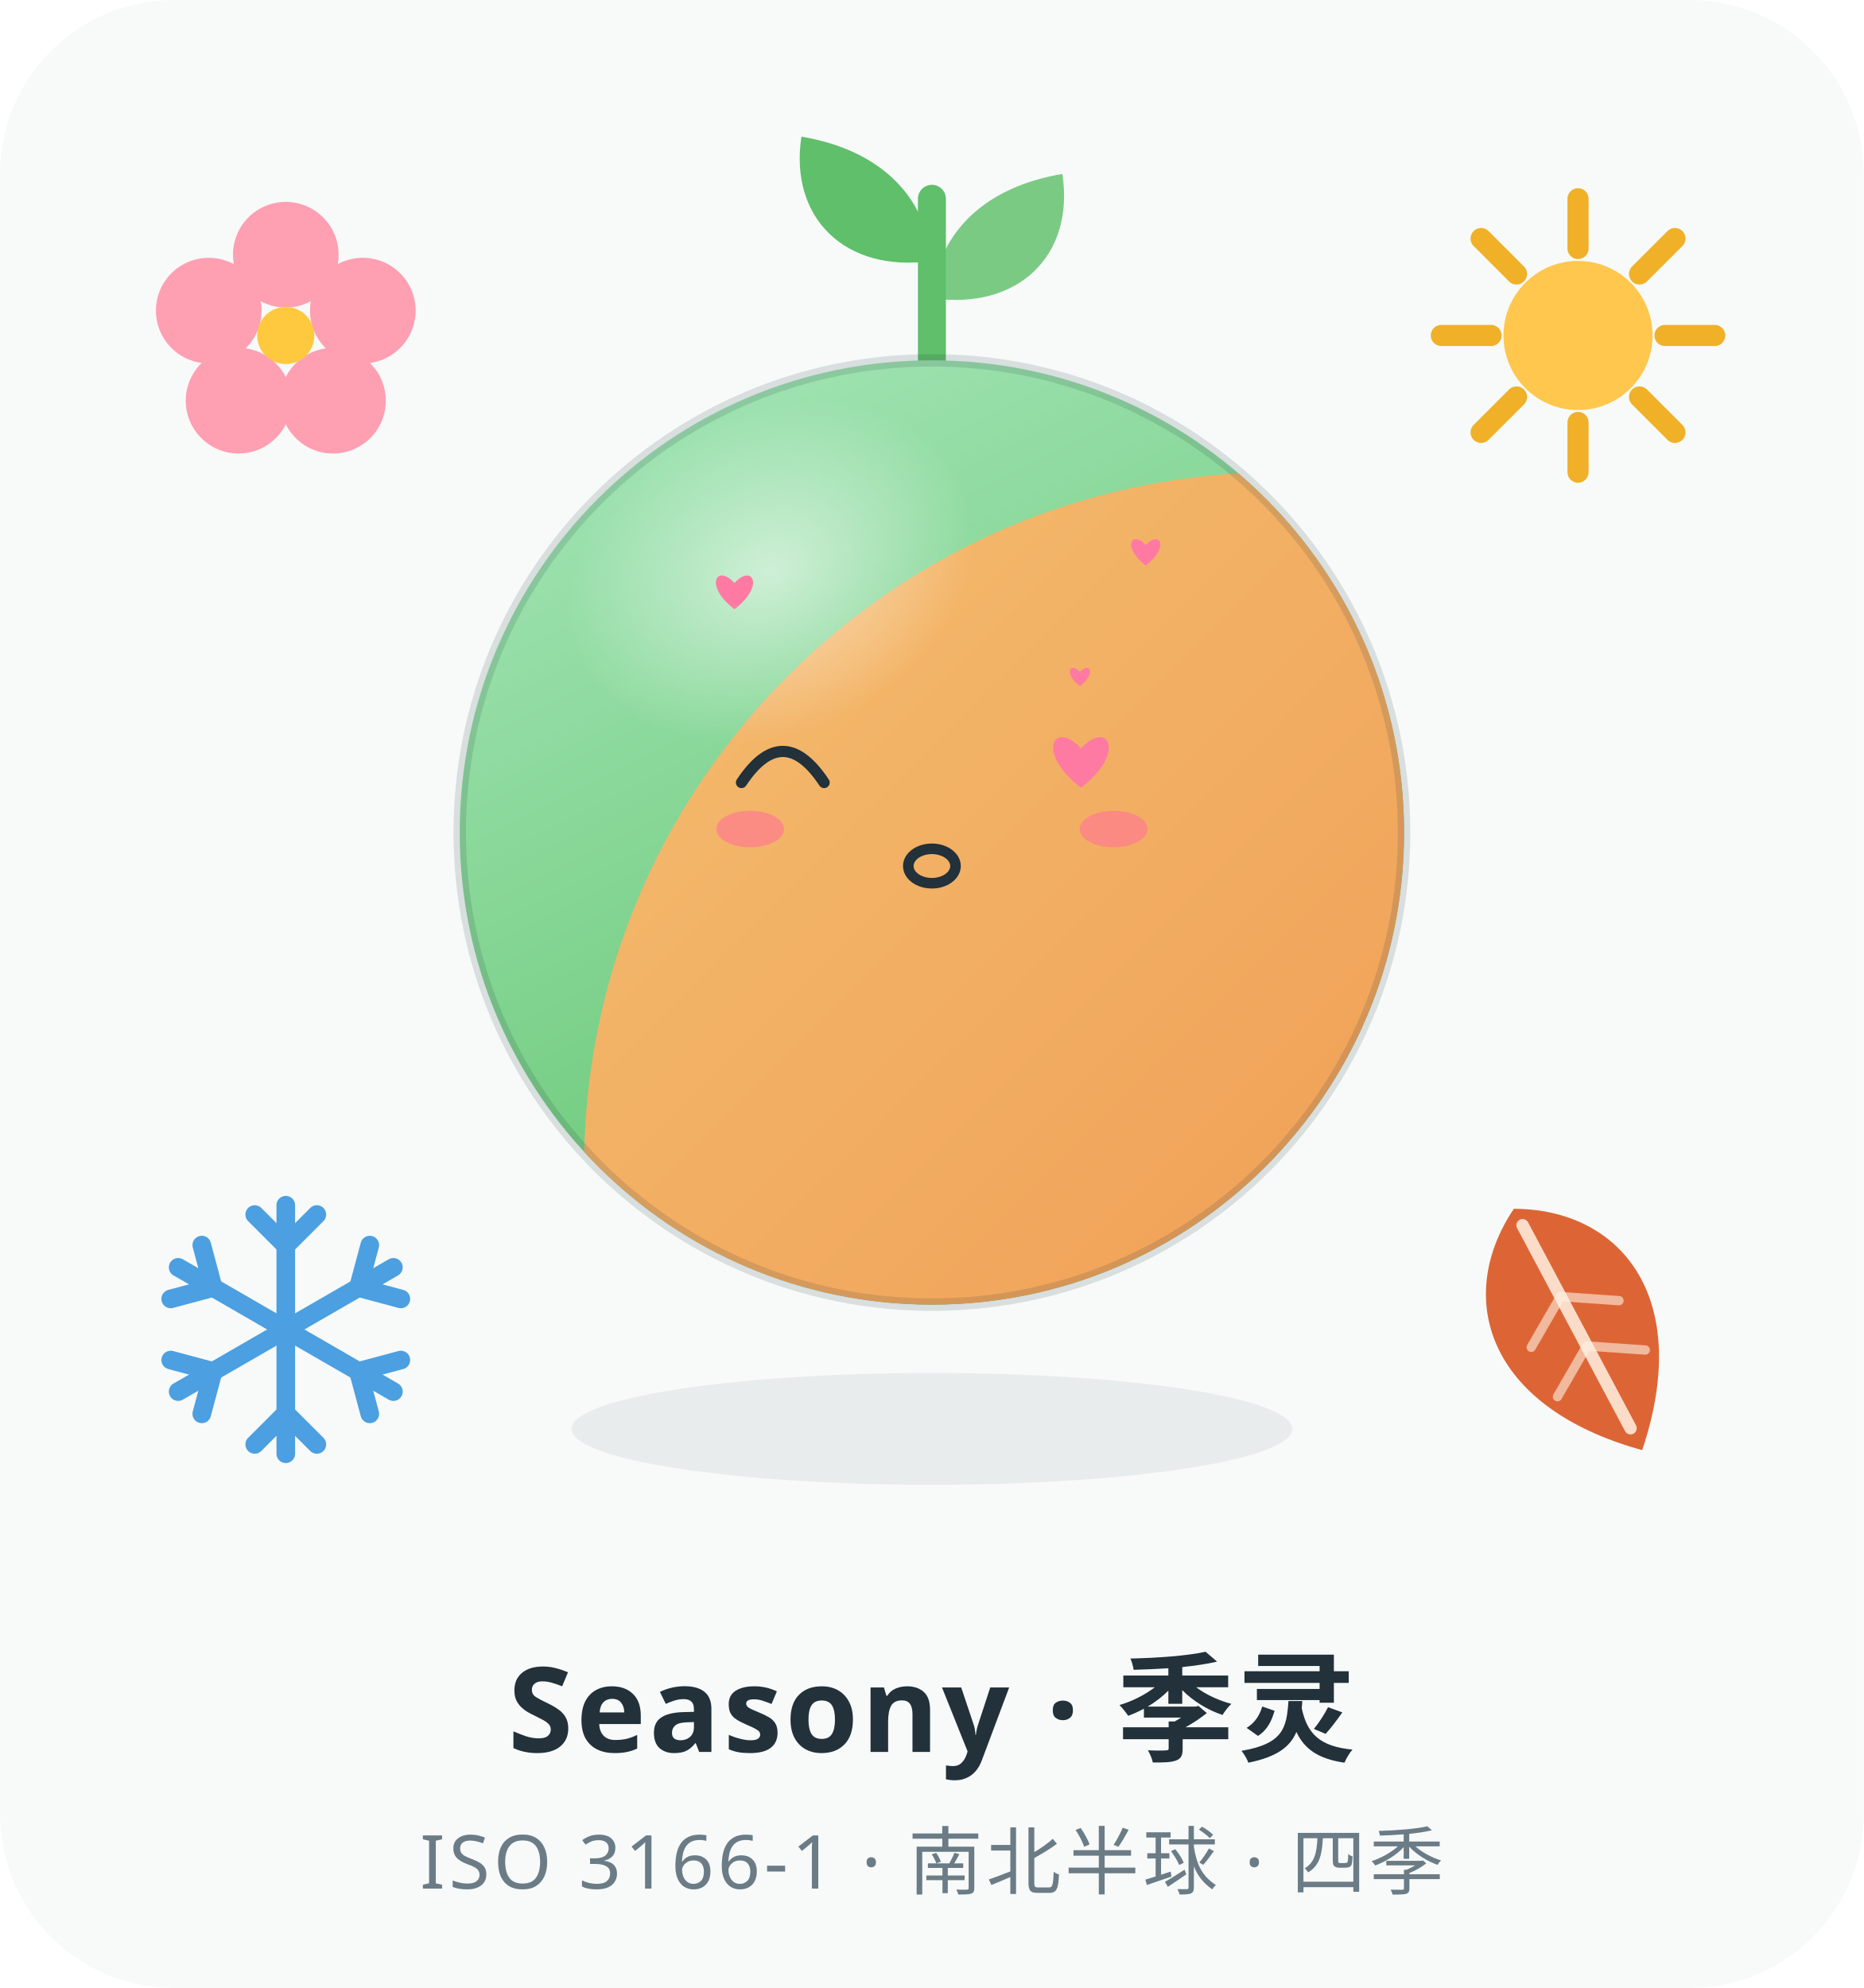
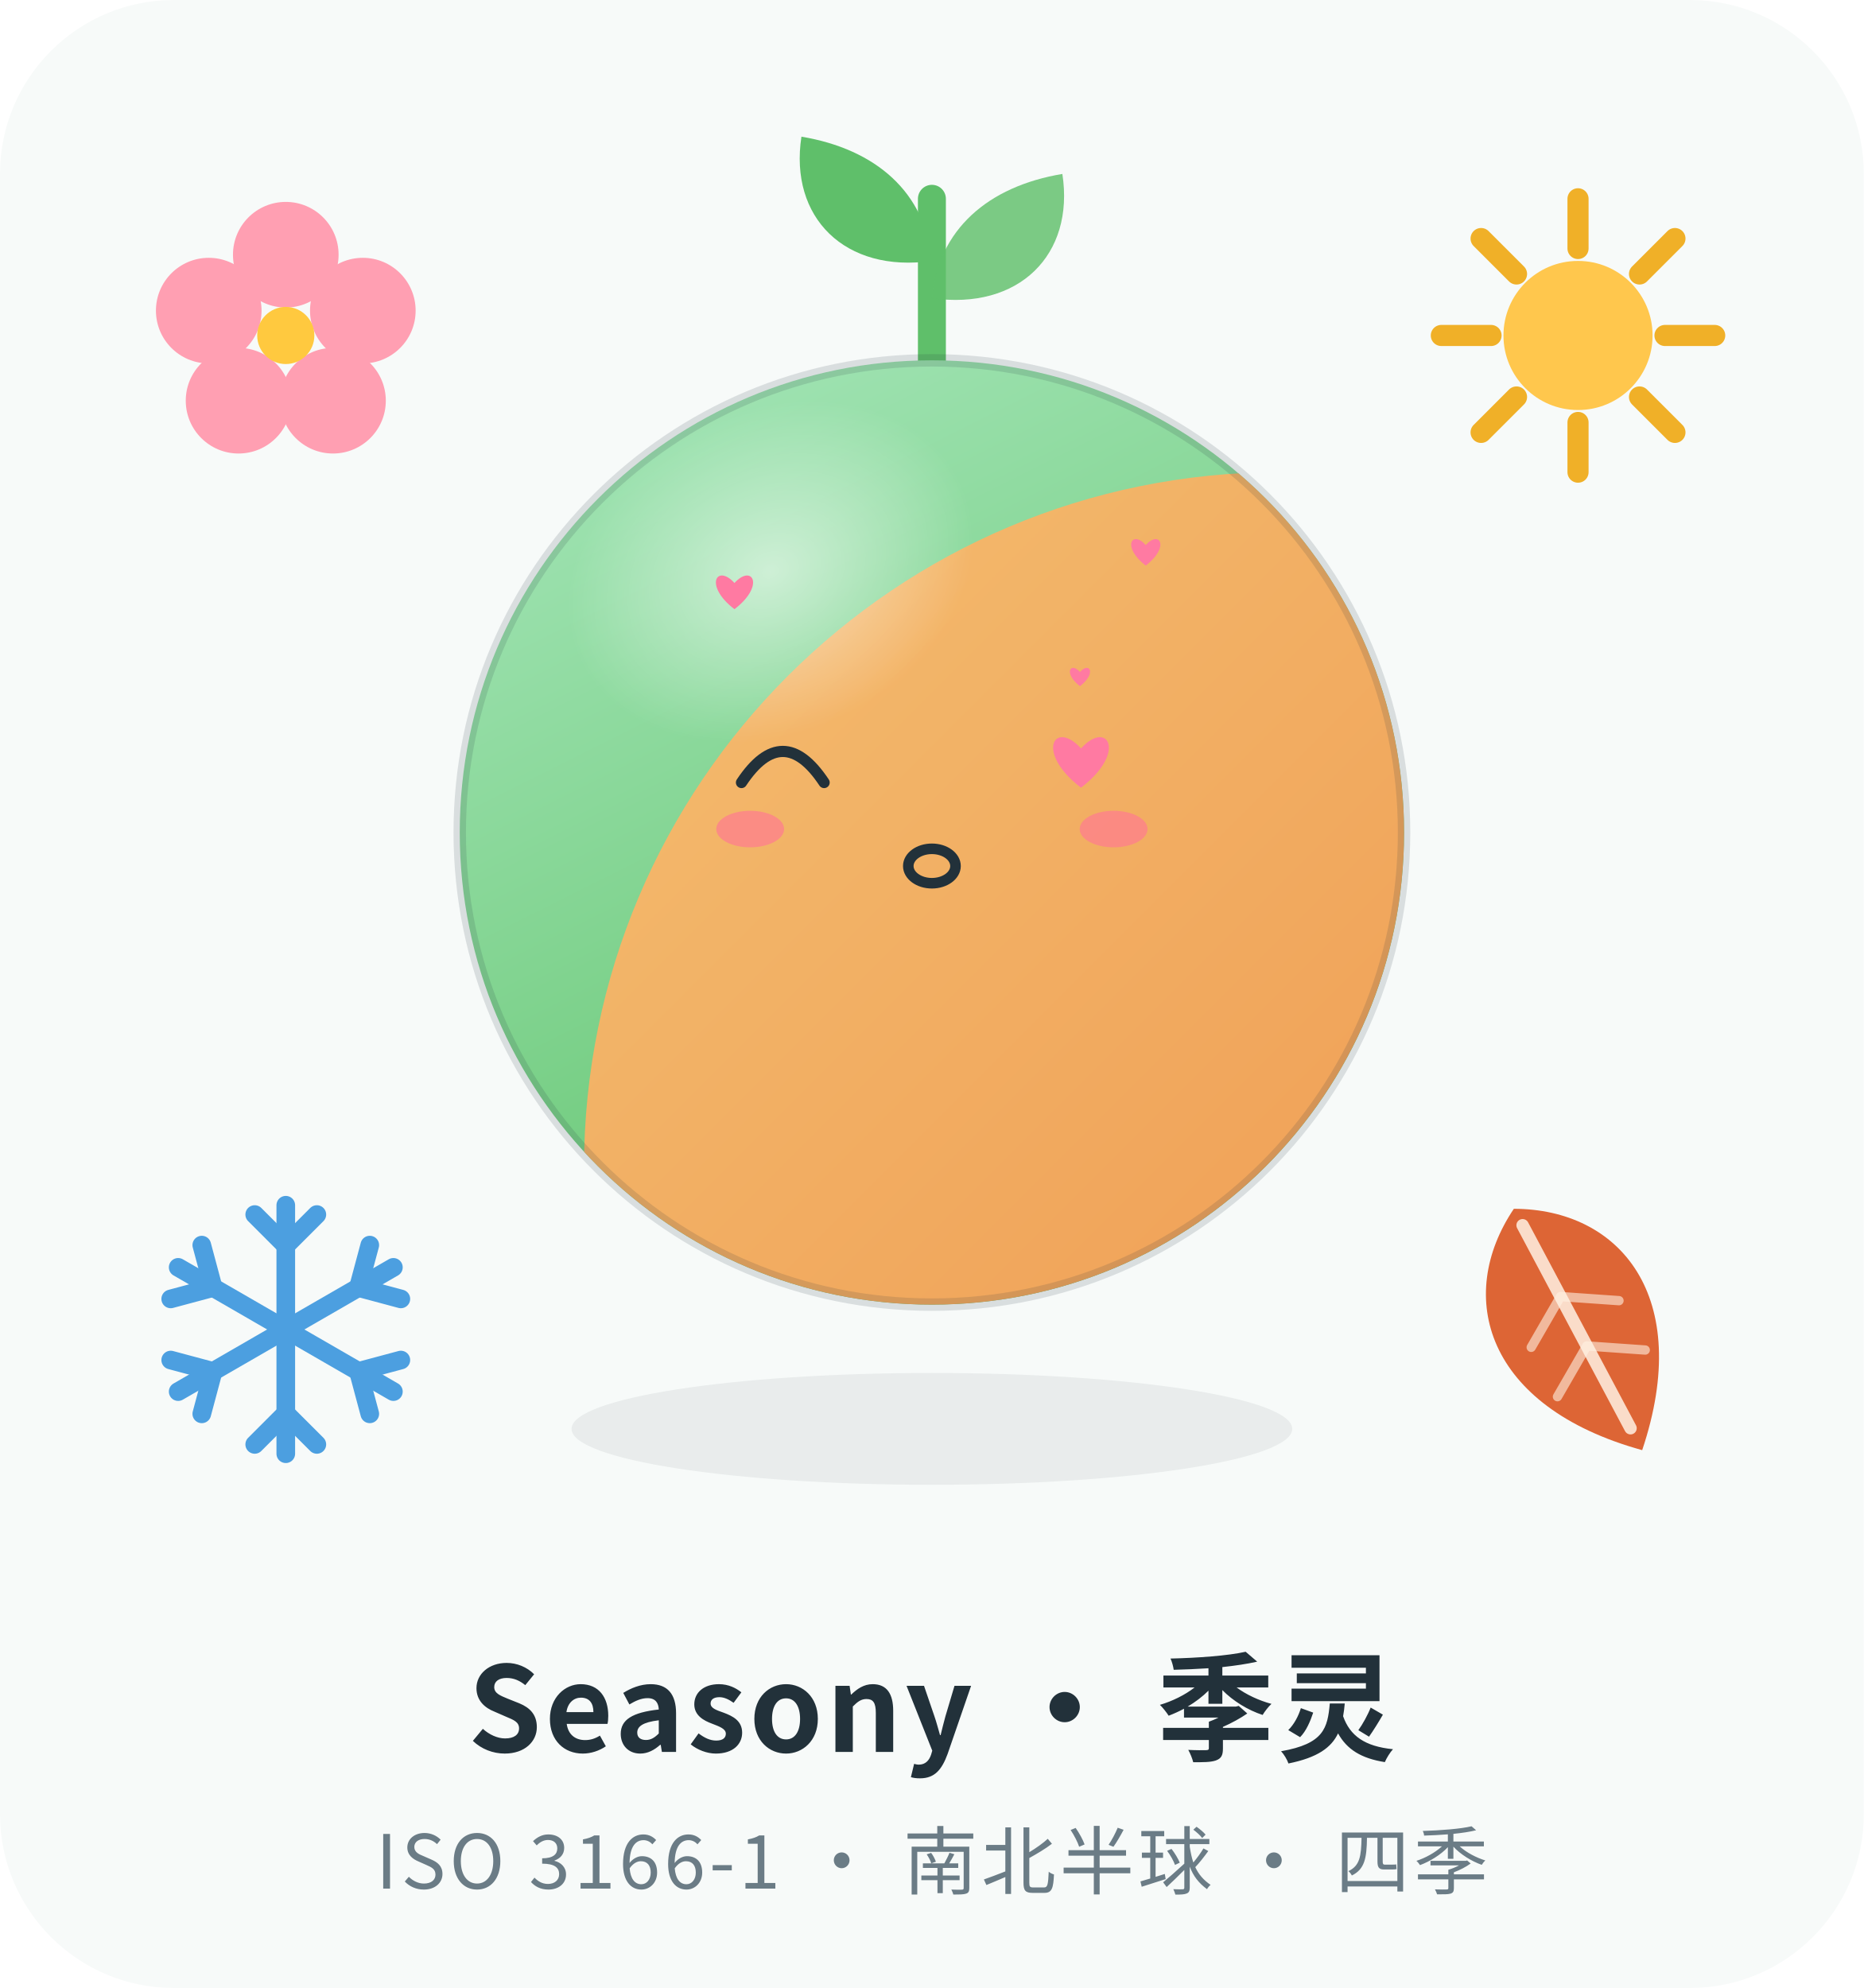
<svg xmlns="http://www.w3.org/2000/svg" viewBox="0 0 300 320" width="300" height="320" role="img" aria-label="Seasony 季灵 · 撒娇 Coquettish">
  <style>
.ex-motion { animation: ex-sway 2.4s ease-in-out infinite; transform-box: fill-box; transform-origin: 50% 50%; }
.ex-anim-tear { animation: ex-tear 1.8s ease-in infinite; transform-box: fill-box; transform-origin: center; }
.ex-anim-sweat { animation: ex-tear 1.5s ease-in infinite; transform-box: fill-box; transform-origin: center; }
.ex-anim-heart { animation: ex-heart 2.2s ease-out infinite; transform-box: fill-box; transform-origin: center; }
.ex-anim-spark { animation: ex-spark 1.9s ease-in-out infinite; transform-box: fill-box; transform-origin: center; }
.ex-anim-rain { animation: ex-rain 1.4s linear infinite; transform-box: fill-box; transform-origin: center; }
.ex-anim-confetti { animation: ex-confetti 2.4s linear infinite; transform-box: fill-box; transform-origin: center; }
.ex-anim-pulse { animation: ex-pulse 1.6s ease-in-out infinite; transform-box: fill-box; transform-origin: center; }
.ex-anim-knock { animation: ex-knock 0.55s ease-in-out infinite; transform-box: fill-box; transform-origin: center; }
.ex-anim-knockline { animation: ex-knockline 0.55s ease-out infinite; transform-box: fill-box; transform-origin: center; }
.ex-anim-palm { animation: ex-palm 0.9s ease-in-out infinite; transform-box: fill-box; transform-origin: center; }
.ex-anim-steam { animation: ex-steam 1.8s ease-out infinite; transform-box: fill-box; transform-origin: center; }
.ex-anim-shock { animation: ex-shock 0.5s ease-in-out infinite; transform-box: fill-box; transform-origin: center; }
.ex-anim-please { animation: ex-please 1.4s ease-in-out infinite; transform-box: fill-box; transform-origin: center; }
.ex-anim-drift { animation: ex-drift 4.5s ease-in-out infinite; transform-box: fill-box; transform-origin: center; }
@keyframes ex-sway { 0%,100% { transform: rotate(0deg); } 50% { transform: rotate(-2.5deg); } }
@keyframes ex-tear { 0% { transform: translateY(0); opacity: 0; } 18% { opacity: 1; } 100% { transform: translateY(8px); opacity: 0; } }
@keyframes ex-heart { 0% { transform: translateY(0) scale(.65); opacity: 0; } 20% { opacity: 1; } 100% { transform: translateY(-12.6px) scale(1.15); opacity: 0; } }
@keyframes ex-spark { 0%,100% { transform: scale(.6) rotate(0deg); opacity: .3; } 50% { transform: scale(1.15) rotate(25deg); opacity: 1; } }
@keyframes ex-rain { 0% { transform: translateY(0); opacity: 0; } 20% { opacity: 1; } 100% { transform: translateY(8.4px); opacity: 0; } }
@keyframes ex-confetti { 0% { transform: translateY(-4px) rotate(0deg); opacity: 1; } 100% { transform: translateY(14px) rotate(200deg); opacity: 0; } }
@keyframes ex-pulse { 0%,100% { transform: scale(1); opacity: .35; } 50% { transform: scale(1.18); opacity: .7; } }
@keyframes ex-knock { 0%,100% { transform: translateX(3.15px); } 35% { transform: translateX(0); } }
@keyframes ex-knockline { 0%,100% { transform: scaleX(.6); opacity: .35; } 35% { transform: scaleX(1); opacity: 1; } }
@keyframes ex-palm { 0%,100% { transform: translateY(0) rotate(0deg); } 50% { transform: translateY(-1px) rotate(-4deg); } }
@keyframes ex-steam { 0% { transform: translateY(0); opacity: .7; } 100% { transform: translateY(-7px); opacity: 0; } }
@keyframes ex-shock { 0%,100% { transform: scaleX(.7); opacity: .4; } 50% { transform: scaleX(1.25); opacity: 1; } }
@keyframes ex-please { 0%,100% { transform: translateY(0); } 50% { transform: translateY(-1.5px); } }
@keyframes ex-drift { 0%,100% { transform: translateY(0); } 50% { transform: translateY(-1.5px); } }
@media (prefers-reduced-motion: reduce) {
  .ex-motion, [class*="ex-anim-"] { animation: none !important; }
}
</style>
  <g class="ex-motion ex-coquettish">
    <g class="ex-base">
      <defs>
        <linearGradient id="g-spring" x1="0" y1="0" x2="0.5" y2="1">
          <stop offset="0" stop-color="#A8E7BC" />
          <stop offset="1" stop-color="#62C46D" />
        </linearGradient>
        <linearGradient id="g-autumn" x1="1" y1="1" x2="0.1" y2="0.1">
          <stop offset="0" stop-color="#EE8A44" />
          <stop offset="1" stop-color="#F3B96C" />
        </linearGradient>
        <radialGradient id="g-gloss" cx="50%" cy="50%" r="50%">
          <stop offset="0" stop-color="#FFFFFF" stop-opacity=".55" />
          <stop offset="1" stop-color="#FFFFFF" stop-opacity="0" />
        </radialGradient>
        <clipPath id="clip-body">
          <circle cx="150" cy="134" r="76" />
        </clipPath>
        <g id="flake-arm" fill="none">
          <line x1="0" y1="0" x2="0" y2="-20" />
          <path d="M0 -13.5 L 5 -18.5 M 0 -13.5 L -5 -18.5" />
        </g>
      </defs>
      <rect x="0" y="0" width="300" height="320" rx="28" fill="#F7FAF9" />
      <g id="emblem-spring" transform="translate(46 54)">
        <g fill="#FF9FB2">
          <circle cx="0" cy="-13" r="8.5" />
          <circle cx="12.4" cy="-4" r="8.5" />
          <circle cx="7.6" cy="10.5" r="8.5" />
          <circle cx="-7.6" cy="10.5" r="8.5" />
          <circle cx="-12.4" cy="-4" r="8.5" />
        </g>
        <circle cx="0" cy="0" r="4.6" fill="#FFC93F" />
      </g>
      <g id="emblem-summer" transform="translate(254 54)">
        <g stroke="#F0B028" stroke-width="3.4" stroke-linecap="round">
          <line x1="0" y1="-22" x2="0" y2="-14" />
          <line x1="0" y1="14" x2="0" y2="22" />
          <line x1="-22" y1="0" x2="-14" y2="0" />
          <line x1="14" y1="0" x2="22" y2="0" />
          <line x1="-15.6" y1="-15.6" x2="-9.9" y2="-9.9" />
          <line x1="9.9" y1="9.9" x2="15.6" y2="15.6" />
          <line x1="15.6" y1="-15.6" x2="9.9" y2="-9.9" />
          <line x1="-9.9" y1="9.9" x2="-15.6" y2="15.6" />
        </g>
        <circle cx="0" cy="0" r="12" fill="#FFC74D" />
      </g>
      <g id="emblem-autumn" transform="translate(254 214) rotate(-28)">
        <path d="M0 -22 C 15 -14 19 4 0 22 C -19 4 -15 -14 0 -22 Z" fill="#DD6535" />
        <path d="M0 -19 L 0 18" stroke="#FFF1E3" stroke-width="2" stroke-linecap="round" opacity=".85" />
        <path d="M0 -6 L 8 -1 M 0 3 L 8 8 M 0 -6 L -8 -1 M 0 3 L -8 8" stroke="#FFF1E3" stroke-width="1.5" stroke-linecap="round" opacity=".6" />
      </g>
      <g id="emblem-winter" transform="translate(46 214)" stroke="#4C9FE0" stroke-width="3" stroke-linecap="round">
        <use href="#flake-arm" />
        <use href="#flake-arm" transform="rotate(60)" />
        <use href="#flake-arm" transform="rotate(120)" />
        <use href="#flake-arm" transform="rotate(180)" />
        <use href="#flake-arm" transform="rotate(240)" />
        <use href="#flake-arm" transform="rotate(300)" />
      </g>
      <path d="M150 60 C 150 46 150 40 150 32" fill="none" stroke="#5FBF6A" stroke-width="4.5" stroke-linecap="round" />
      <path d="M150 42 C 136 44 127 35 129 22 C 141 24 149 31 150 42 Z" fill="#5FBF6A" />
      <path d="M150 48 C 164 50 173 41 171 28 C 159 30 151 37 150 48 Z" fill="#5FBF6A" opacity=".82" />
      <ellipse cx="150" cy="230" rx="58" ry="9" fill="#22313A" opacity=".07" />
      <circle cx="150" cy="134" r="76" fill="url(#g-spring)" />
      <g clip-path="url(#clip-body)">
        <circle cx="206" cy="188" r="112" fill="url(#g-autumn)" />
      </g>
      <circle cx="150" cy="134" r="76" fill="none" stroke="#22313A" stroke-opacity=".14" stroke-width="2" />
      <ellipse cx="124" cy="92" rx="34" ry="26" fill="url(#g-gloss)" transform="rotate(-24 124 92)" />
-       <text x="150" y="282" text-anchor="middle" font-family="PingFang SC, Hiragino Sans GB, Microsoft YaHei, Source Han Sans SC, sans-serif" font-size="19" font-weight="600" fill="#22313A" letter-spacing="0.5">Seasony · 季灵</text>
-       <text x="150" y="304" text-anchor="middle" font-family="PingFang SC, Hiragino Sans GB, Microsoft YaHei, Source Han Sans SC, sans-serif" font-size="12" fill="#6B7C86" letter-spacing="0.6">ISO 3166-1 · 南北半球 · 四季</text>
+       <text x="150" y="282" text-anchor="middle" font-family="Noto Sans SC, Source Han Sans SC, Noto Sans CJK SC, sans-serif" font-size="19" font-weight="600" fill="#22313A" letter-spacing="0.5">Seasony · 季灵</text>
+       <text x="150" y="304" text-anchor="middle" font-family="Noto Sans SC, Source Han Sans SC, Noto Sans CJK SC, sans-serif" font-size="12" fill="#6B7C86" letter-spacing="0.6">ISO 3166-1 · 南北半球 · 四季</text>
    </g>
    <g class="ex-face">
      <path d="M 119.35,125.96 Q 126,115.95 132.65,125.96" fill="none" stroke="#22313A" stroke-width="1.8" stroke-linecap="round" />
      <path class="ex-anim-pulse" style="animation-delay:0s" d="M 174,126.79 C 166.5,121.06 169.74,115.77 174,120.47 C 178.26,115.77 181.5,121.06 174,126.79 Z" fill="#FF7AA2" />
      <ellipse cx="150" cy="139.4" rx="3.8" ry="2.77" fill="none" stroke="#22313A" stroke-width="1.7" />
      <ellipse class="ex-anim-pulse" cx="120.75" cy="133.45" rx="5.46" ry="2.94" fill="#FF7A90" opacity="0.7" />
      <ellipse class="ex-anim-pulse" cx="179.25" cy="133.45" rx="5.46" ry="2.94" fill="#FF7A90" opacity="0.7" />
      <path class="ex-anim-heart" style="animation-delay:0.0s" d="M 118.22,98.06 C 113.23,94.24 115.38,90.71 118.22,93.84 C 121.07,90.71 123.22,94.24 118.22,98.06 Z" fill="#FF7AA2" />
      <path class="ex-anim-heart" style="animation-delay:0.7s" d="M 184.42,91.04 C 180.5,88.04 182.19,85.26 184.42,87.73 C 186.66,85.26 188.35,88.04 184.42,91.04 Z" fill="#FF7AA2" />
      <path class="ex-anim-heart" style="animation-delay:1.3s" d="M 173.83,110.45 C 171.12,108.37 172.29,106.46 173.83,108.16 C 175.37,106.46 176.55,108.37 173.83,110.45 Z" fill="#FF7AA2" />
    </g>
  </g>
</svg>
